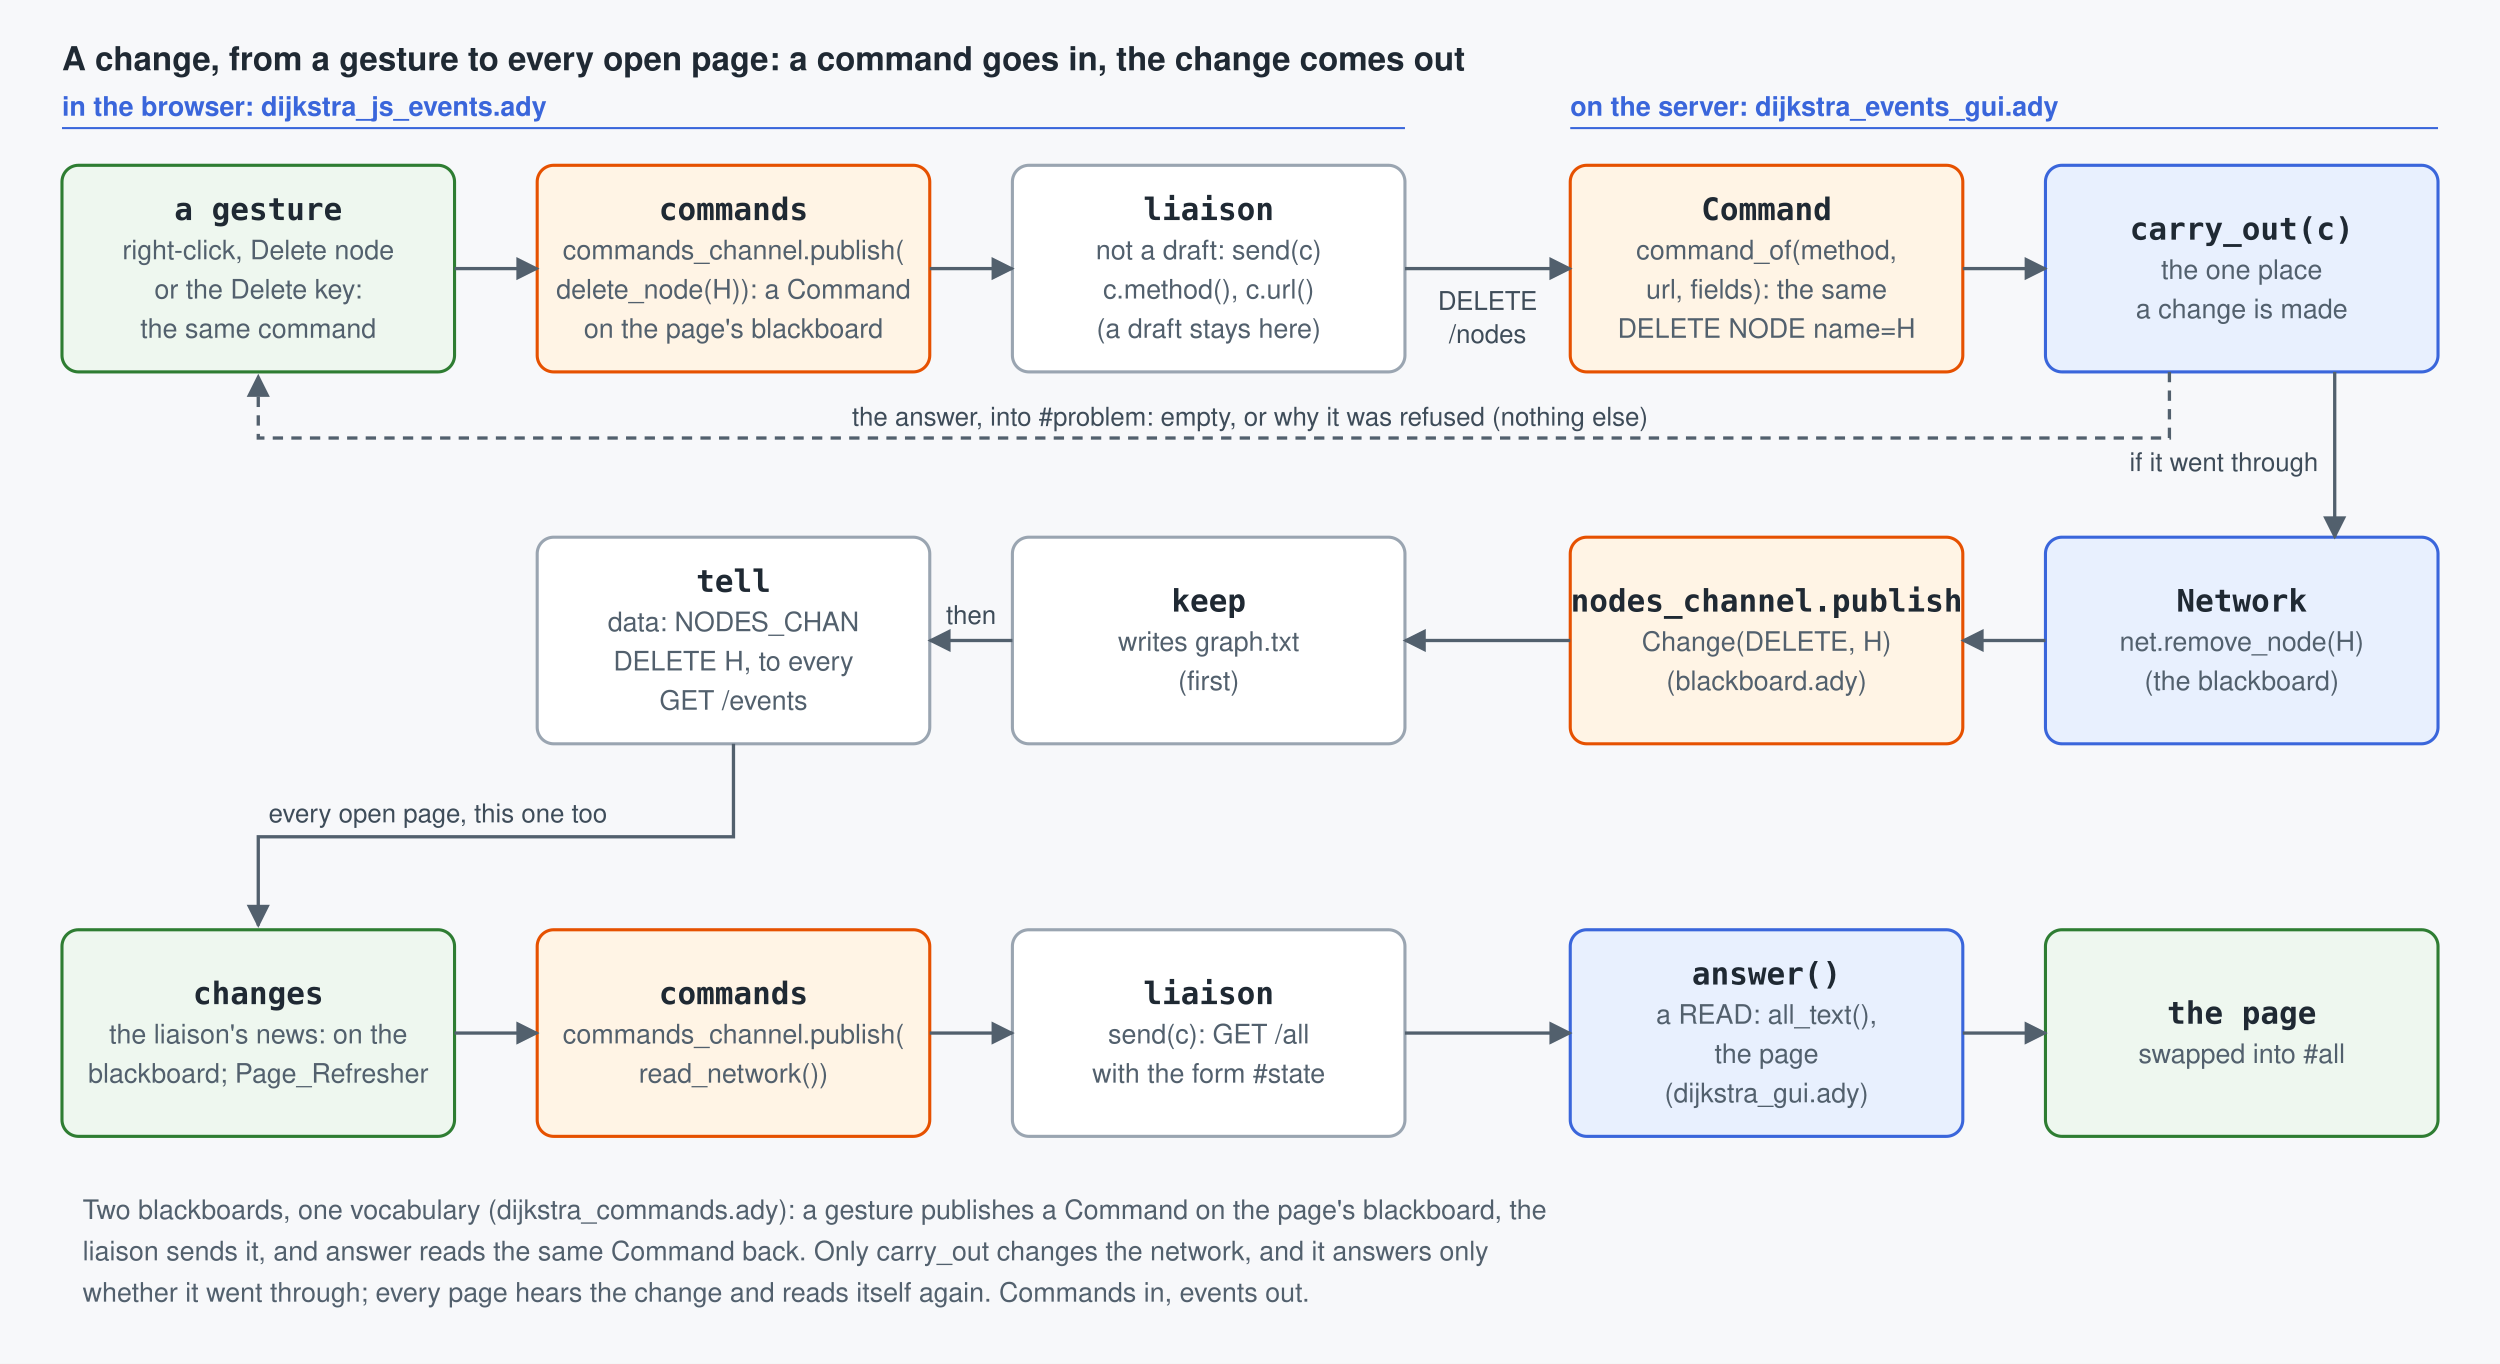
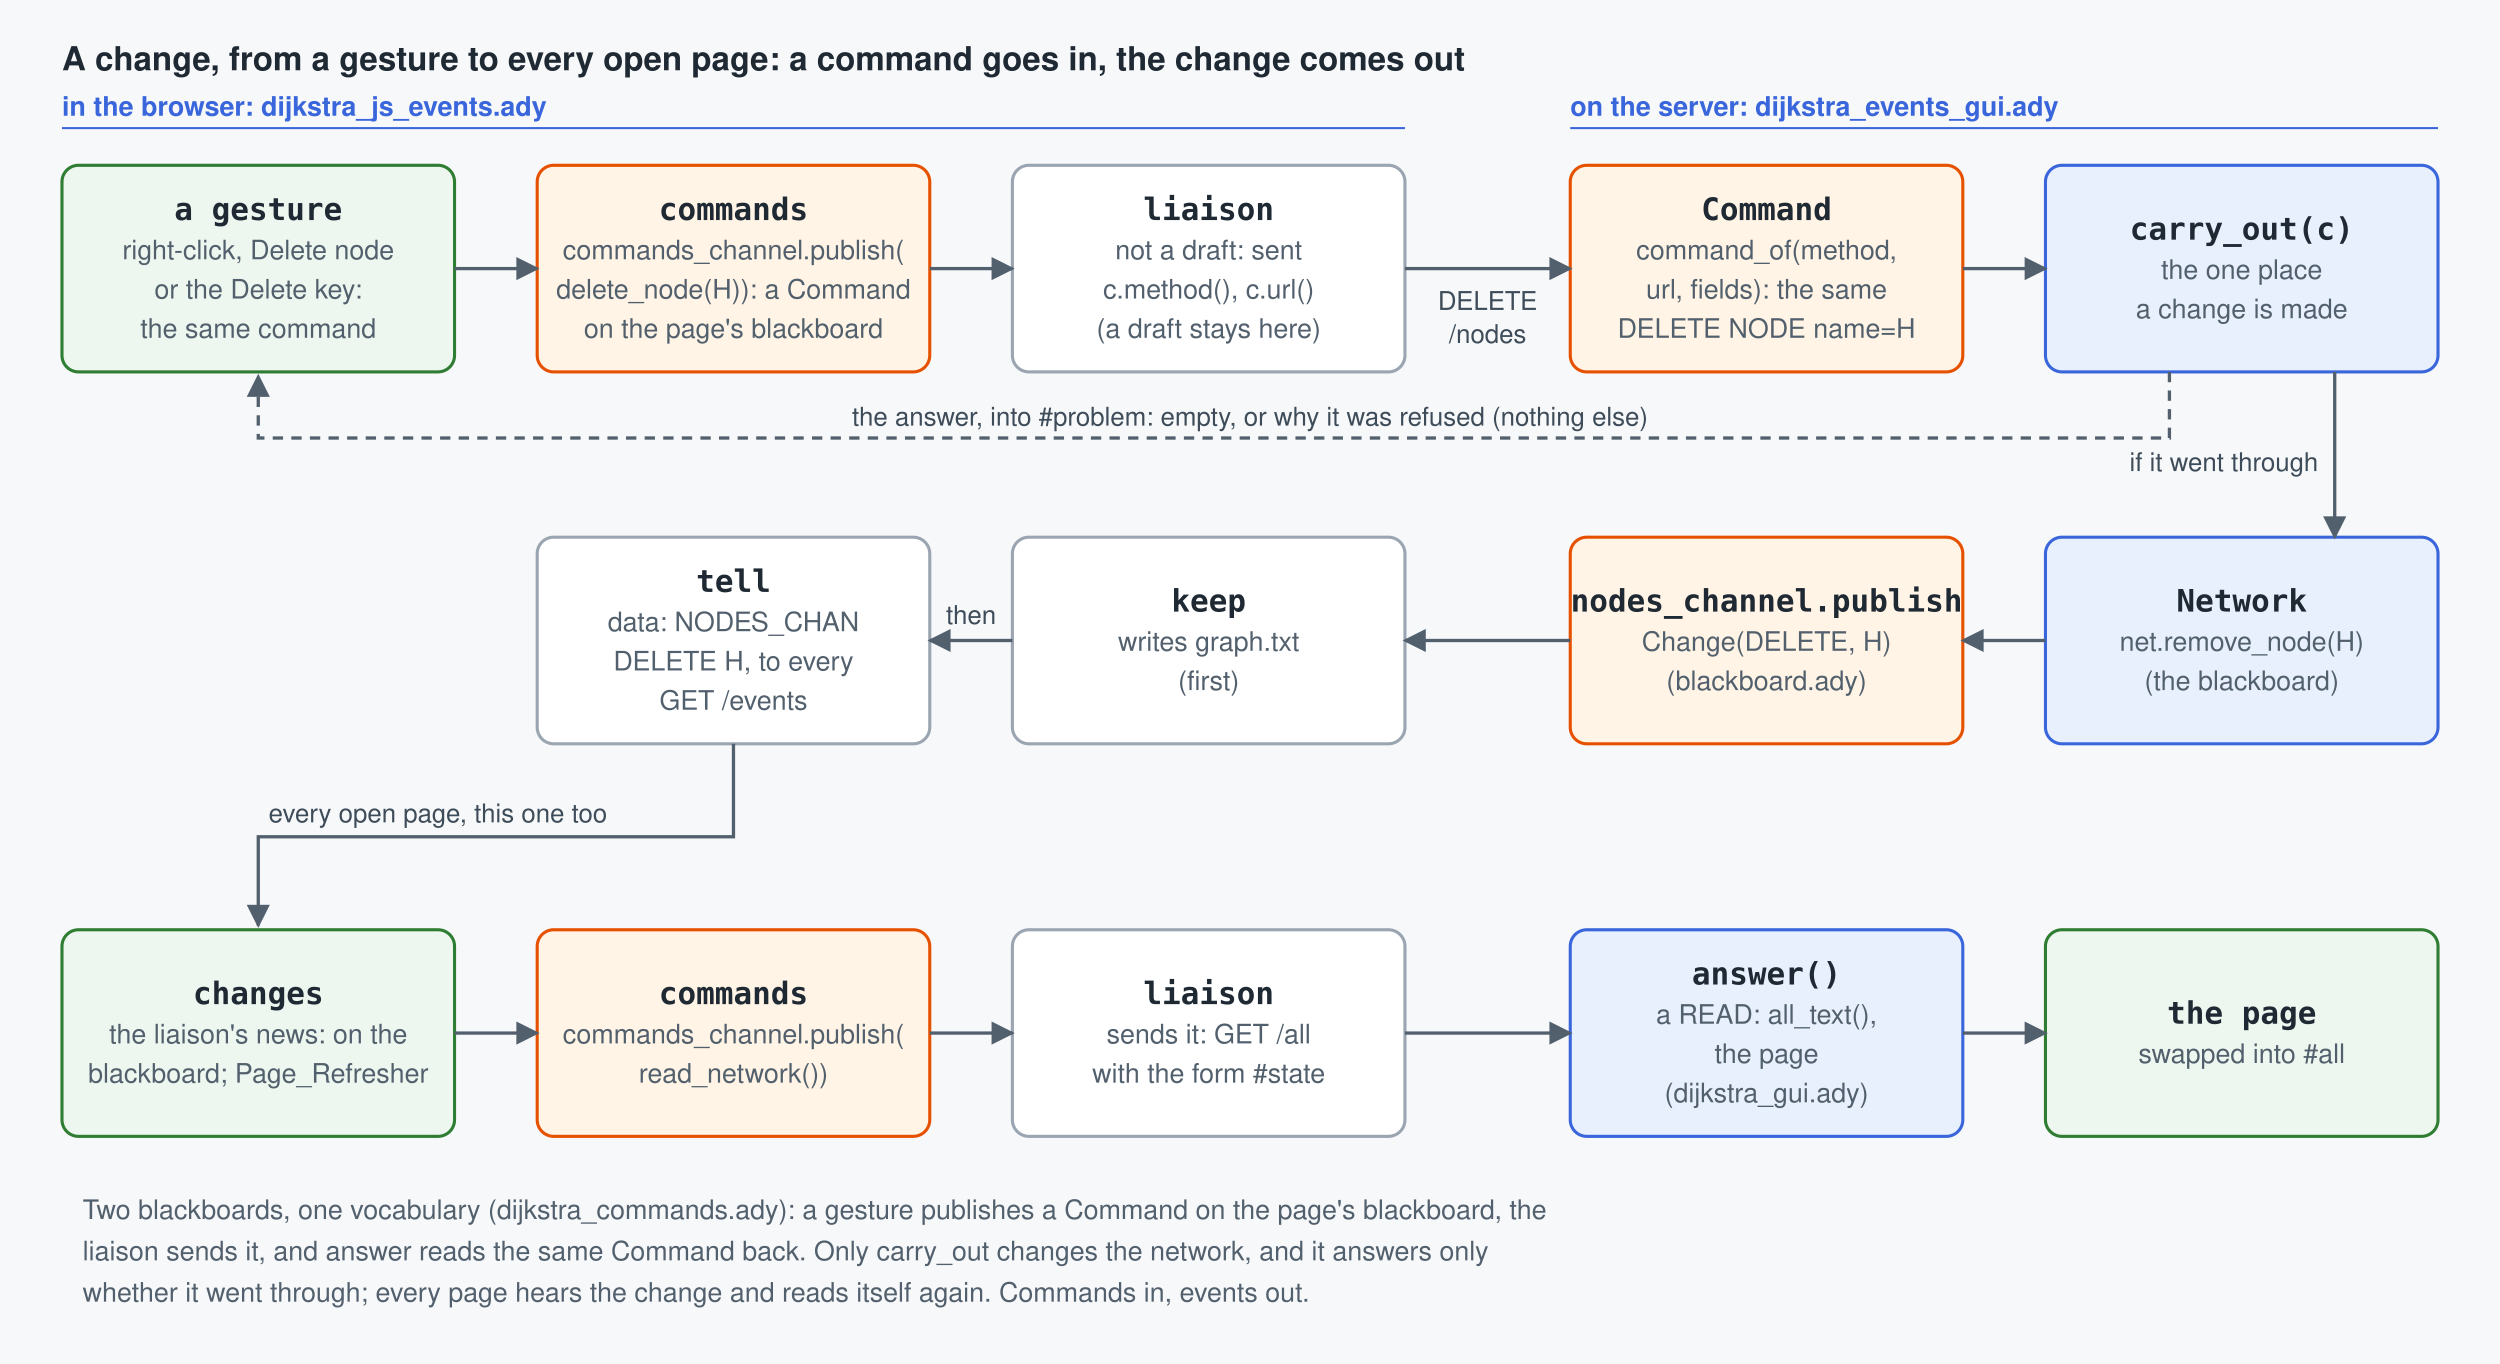
<svg xmlns="http://www.w3.org/2000/svg" width="1210" height="660" viewBox="0 0 1210 660" font-family="system-ui, -apple-system, Segoe UI, Helvetica, Arial, sans-serif">
  <defs>
    <marker id="a" viewBox="0 0 10 10" refX="9" refY="5" markerWidth="7" markerHeight="7" orient="auto-start-reverse">
      <path d="M 0 0 L 10 5 L 0 10 z" fill="#52606d" />
    </marker>
  </defs>
  <rect width="100%" height="100%" fill="#f7f8fa" />
  <text x="30" y="34" font-size="16" fill="#1f2933" font-weight="700" text-anchor="start">A change, from a gesture to every open page: a command goes in, the change comes out</text>
  <line x1="30" y1="62" x2="680" y2="62" stroke="#3a66db" stroke-width="1" />
  <line x1="760" y1="62" x2="1180" y2="62" stroke="#3a66db" stroke-width="1" />
  <text x="30" y="56" font-size="13" fill="#3a66db" font-weight="700" text-anchor="start">in the browser: dijkstra_js_events.ady</text>
  <text x="760" y="56" font-size="13" fill="#3a66db" font-weight="700" text-anchor="start">on the server: dijkstra_events_gui.ady</text>
  <rect x="30" y="80" width="190" height="100" rx="8" fill="#eef7ef" stroke="#2e7d32" stroke-width="1.5" />
  <text x="125.0" y="106.5" text-anchor="middle" font-size="15" fill="#1f2933" font-weight="700" font-family="ui-monospace, Menlo, Consolas, monospace">a gesture</text>
  <text x="125.0" y="125.5" text-anchor="middle" font-size="13" fill="#52606d">right-click, Delete node</text>
  <text x="125.0" y="144.5" text-anchor="middle" font-size="13" fill="#52606d">or the Delete key:</text>
  <text x="125.0" y="163.5" text-anchor="middle" font-size="13" fill="#52606d">the same command</text>
  <rect x="260" y="80" width="190" height="100" rx="8" fill="#fff4e5" stroke="#e65100" stroke-width="1.5" />
  <text x="355.0" y="106.5" text-anchor="middle" font-size="15" fill="#1f2933" font-weight="700" font-family="ui-monospace, Menlo, Consolas, monospace">commands</text>
  <text x="355.0" y="125.5" text-anchor="middle" font-size="13" fill="#52606d">commands_channel.publish(</text>
  <text x="355.0" y="144.5" text-anchor="middle" font-size="13" fill="#52606d">delete_node(H)): a Command</text>
  <text x="355.0" y="163.5" text-anchor="middle" font-size="13" fill="#52606d">on the page's blackboard</text>
  <rect x="490" y="80" width="190" height="100" rx="8" fill="#fff" stroke="#9aa5b1" stroke-width="1.5" />
  <text x="585.0" y="106.5" text-anchor="middle" font-size="15" fill="#1f2933" font-weight="700" font-family="ui-monospace, Menlo, Consolas, monospace">liaison</text>
-   <text x="585.0" y="125.5" text-anchor="middle" font-size="13" fill="#52606d">not a draft: send(c)</text>
+   <text x="585.0" y="125.5" text-anchor="middle" font-size="13" fill="#52606d">not a draft: sent</text>
  <text x="585.0" y="144.5" text-anchor="middle" font-size="13" fill="#52606d">c.method(), c.url()</text>
  <text x="585.0" y="163.5" text-anchor="middle" font-size="13" fill="#52606d">(a draft stays here)</text>
  <rect x="760" y="80" width="190" height="100" rx="8" fill="#fff4e5" stroke="#e65100" stroke-width="1.5" />
  <text x="855.0" y="106.5" text-anchor="middle" font-size="15" fill="#1f2933" font-weight="700" font-family="ui-monospace, Menlo, Consolas, monospace">Command</text>
  <text x="855.0" y="125.5" text-anchor="middle" font-size="13" fill="#52606d">command_of(method,</text>
  <text x="855.0" y="144.5" text-anchor="middle" font-size="13" fill="#52606d">url, fields): the same</text>
  <text x="855.0" y="163.5" text-anchor="middle" font-size="13" fill="#52606d">DELETE  NODE  name=H</text>
  <rect x="990" y="80" width="190" height="100" rx="8" fill="#e8f0fe" stroke="#3a66db" stroke-width="1.5" />
  <text x="1085.0" y="116.0" text-anchor="middle" font-size="15" fill="#1f2933" font-weight="700" font-family="ui-monospace, Menlo, Consolas, monospace">carry_out(c)</text>
  <text x="1085.0" y="135.0" text-anchor="middle" font-size="13" fill="#52606d">the one place</text>
  <text x="1085.0" y="154.0" text-anchor="middle" font-size="13" fill="#52606d">a change is made</text>
  <line x1="220" y1="130" x2="260" y2="130" stroke="#52606d" stroke-width="1.6" marker-end="url(#a)" />
  <line x1="450" y1="130" x2="490" y2="130" stroke="#52606d" stroke-width="1.6" marker-end="url(#a)" />
  <line x1="680" y1="130" x2="760" y2="130" stroke="#52606d" stroke-width="1.6" marker-end="url(#a)" />
  <line x1="950" y1="130" x2="990" y2="130" stroke="#52606d" stroke-width="1.6" marker-end="url(#a)" />
  <text x="720.0" y="150" text-anchor="middle" font-size="12.5" fill="#3e4c59">DELETE</text>
  <text x="720.0" y="166" text-anchor="middle" font-size="12.5" fill="#3e4c59">/nodes</text>
  <path d="M 1050 180 V 212 H 125 V 182" fill="none" stroke="#52606d" stroke-width="1.6" stroke-dasharray="5 4" marker-end="url(#a)" />
  <text x="605.0" y="206" text-anchor="middle" font-size="12.5" fill="#3e4c59">the answer, into #problem: empty, or why it was refused (nothing else)</text>
  <rect x="990" y="260" width="190" height="100" rx="8" fill="#e8f0fe" stroke="#3a66db" stroke-width="1.5" />
  <text x="1085.0" y="296.0" text-anchor="middle" font-size="15" fill="#1f2933" font-weight="700" font-family="ui-monospace, Menlo, Consolas, monospace">Network</text>
  <text x="1085.0" y="315.0" text-anchor="middle" font-size="13" fill="#52606d">net.remove_node(H)</text>
  <text x="1085.0" y="334.0" text-anchor="middle" font-size="13" fill="#52606d">(the blackboard)</text>
  <line x1="1130" y1="180" x2="1130" y2="260" stroke="#52606d" stroke-width="1.6" marker-end="url(#a)" />
  <text x="1122" y="228" text-anchor="end" font-size="12.5" fill="#3e4c59">if it went through</text>
  <rect x="760" y="260" width="190" height="100" rx="8" fill="#fff4e5" stroke="#e65100" stroke-width="1.5" />
  <text x="855.0" y="296.0" text-anchor="middle" font-size="15" fill="#1f2933" font-weight="700" font-family="ui-monospace, Menlo, Consolas, monospace">nodes_channel.publish</text>
  <text x="855.0" y="315.0" text-anchor="middle" font-size="13" fill="#52606d">Change(DELETE, H)</text>
  <text x="855.0" y="334.0" text-anchor="middle" font-size="13" fill="#52606d">(blackboard.ady)</text>
  <rect x="490" y="260" width="190" height="100" rx="8" fill="#fff" stroke="#9aa5b1" stroke-width="1.5" />
  <text x="585.0" y="296.0" text-anchor="middle" font-size="15" fill="#1f2933" font-weight="700" font-family="ui-monospace, Menlo, Consolas, monospace">keep</text>
  <text x="585.0" y="315.0" text-anchor="middle" font-size="13" fill="#52606d">writes graph.txt</text>
  <text x="585.0" y="334.0" text-anchor="middle" font-size="13" fill="#52606d">(first)</text>
  <rect x="260" y="260" width="190" height="100" rx="8" fill="#fff" stroke="#9aa5b1" stroke-width="1.5" />
  <text x="355.0" y="286.5" text-anchor="middle" font-size="15" fill="#1f2933" font-weight="700" font-family="ui-monospace, Menlo, Consolas, monospace">tell</text>
  <text x="355.0" y="305.5" text-anchor="middle" font-size="13" fill="#52606d">data: NODES_CHAN</text>
  <text x="355.0" y="324.5" text-anchor="middle" font-size="13" fill="#52606d">DELETE H, to every</text>
  <text x="355.0" y="343.5" text-anchor="middle" font-size="13" fill="#52606d">GET /events</text>
  <line x1="990" y1="310" x2="950" y2="310" stroke="#52606d" stroke-width="1.6" marker-end="url(#a)" />
  <line x1="760" y1="310" x2="680" y2="310" stroke="#52606d" stroke-width="1.6" marker-end="url(#a)" />
  <line x1="490" y1="310" x2="450" y2="310" stroke="#52606d" stroke-width="1.6" marker-end="url(#a)" />
  <text x="470.0" y="302" text-anchor="middle" font-size="12.5" fill="#3e4c59">then</text>
  <rect x="30" y="450" width="190" height="100" rx="8" fill="#eef7ef" stroke="#2e7d32" stroke-width="1.5" />
  <text x="125.0" y="486.0" text-anchor="middle" font-size="15" fill="#1f2933" font-weight="700" font-family="ui-monospace, Menlo, Consolas, monospace">changes</text>
  <text x="125.0" y="505.0" text-anchor="middle" font-size="13" fill="#52606d">the liaison's news: on the</text>
  <text x="125.0" y="524.0" text-anchor="middle" font-size="13" fill="#52606d">blackboard; Page_Refresher</text>
  <rect x="260" y="450" width="190" height="100" rx="8" fill="#fff4e5" stroke="#e65100" stroke-width="1.5" />
  <text x="355.0" y="486.0" text-anchor="middle" font-size="15" fill="#1f2933" font-weight="700" font-family="ui-monospace, Menlo, Consolas, monospace">commands</text>
  <text x="355.0" y="505.0" text-anchor="middle" font-size="13" fill="#52606d">commands_channel.publish(</text>
  <text x="355.0" y="524.0" text-anchor="middle" font-size="13" fill="#52606d">read_network())</text>
  <rect x="490" y="450" width="190" height="100" rx="8" fill="#fff" stroke="#9aa5b1" stroke-width="1.5" />
  <text x="585.0" y="486.0" text-anchor="middle" font-size="15" fill="#1f2933" font-weight="700" font-family="ui-monospace, Menlo, Consolas, monospace">liaison</text>
-   <text x="585.0" y="505.0" text-anchor="middle" font-size="13" fill="#52606d">send(c): GET /all</text>
+   <text x="585.0" y="505.0" text-anchor="middle" font-size="13" fill="#52606d">sends it: GET /all</text>
  <text x="585.0" y="524.0" text-anchor="middle" font-size="13" fill="#52606d">with the form #state</text>
  <rect x="760" y="450" width="190" height="100" rx="8" fill="#e8f0fe" stroke="#3a66db" stroke-width="1.5" />
  <text x="855.0" y="476.5" text-anchor="middle" font-size="15" fill="#1f2933" font-weight="700" font-family="ui-monospace, Menlo, Consolas, monospace">answer()</text>
  <text x="855.0" y="495.5" text-anchor="middle" font-size="13" fill="#52606d">a READ: all_text(),</text>
  <text x="855.0" y="514.5" text-anchor="middle" font-size="13" fill="#52606d">the page</text>
  <text x="855.0" y="533.5" text-anchor="middle" font-size="13" fill="#52606d">(dijkstra_gui.ady)</text>
  <rect x="990" y="450" width="190" height="100" rx="8" fill="#eef7ef" stroke="#2e7d32" stroke-width="1.5" />
  <text x="1085.0" y="495.5" text-anchor="middle" font-size="15" fill="#1f2933" font-weight="700" font-family="ui-monospace, Menlo, Consolas, monospace">the page</text>
  <text x="1085.0" y="514.5" text-anchor="middle" font-size="13" fill="#52606d">swapped into #all</text>
  <path d="M 355 360 V 405 H 125 V 448" fill="none" stroke="#52606d" stroke-width="1.6" marker-end="url(#a)" />
  <text x="130" y="398" text-anchor="start" font-size="12.5" fill="#3e4c59">every open page, this one too</text>
  <line x1="220" y1="500" x2="260" y2="500" stroke="#52606d" stroke-width="1.6" marker-end="url(#a)" />
  <line x1="450" y1="500" x2="490" y2="500" stroke="#52606d" stroke-width="1.6" marker-end="url(#a)" />
  <line x1="680" y1="500" x2="760" y2="500" stroke="#52606d" stroke-width="1.6" marker-end="url(#a)" />
  <line x1="950" y1="500" x2="990" y2="500" stroke="#52606d" stroke-width="1.6" marker-end="url(#a)" />
  <text x="40" y="590" font-size="13" fill="#52606d" font-weight="400" text-anchor="start">Two blackboards, one vocabulary (dijkstra_commands.ady): a gesture publishes a Command on the page's blackboard, the</text>
  <text x="40" y="610" font-size="13" fill="#52606d" font-weight="400" text-anchor="start">liaison sends it, and answer reads the same Command back. Only carry_out changes the network, and it answers only</text>
  <text x="40" y="630" font-size="13" fill="#52606d" font-weight="400" text-anchor="start">whether it went through; every page hears the change and reads itself again. Commands in, events out.</text>
</svg>
